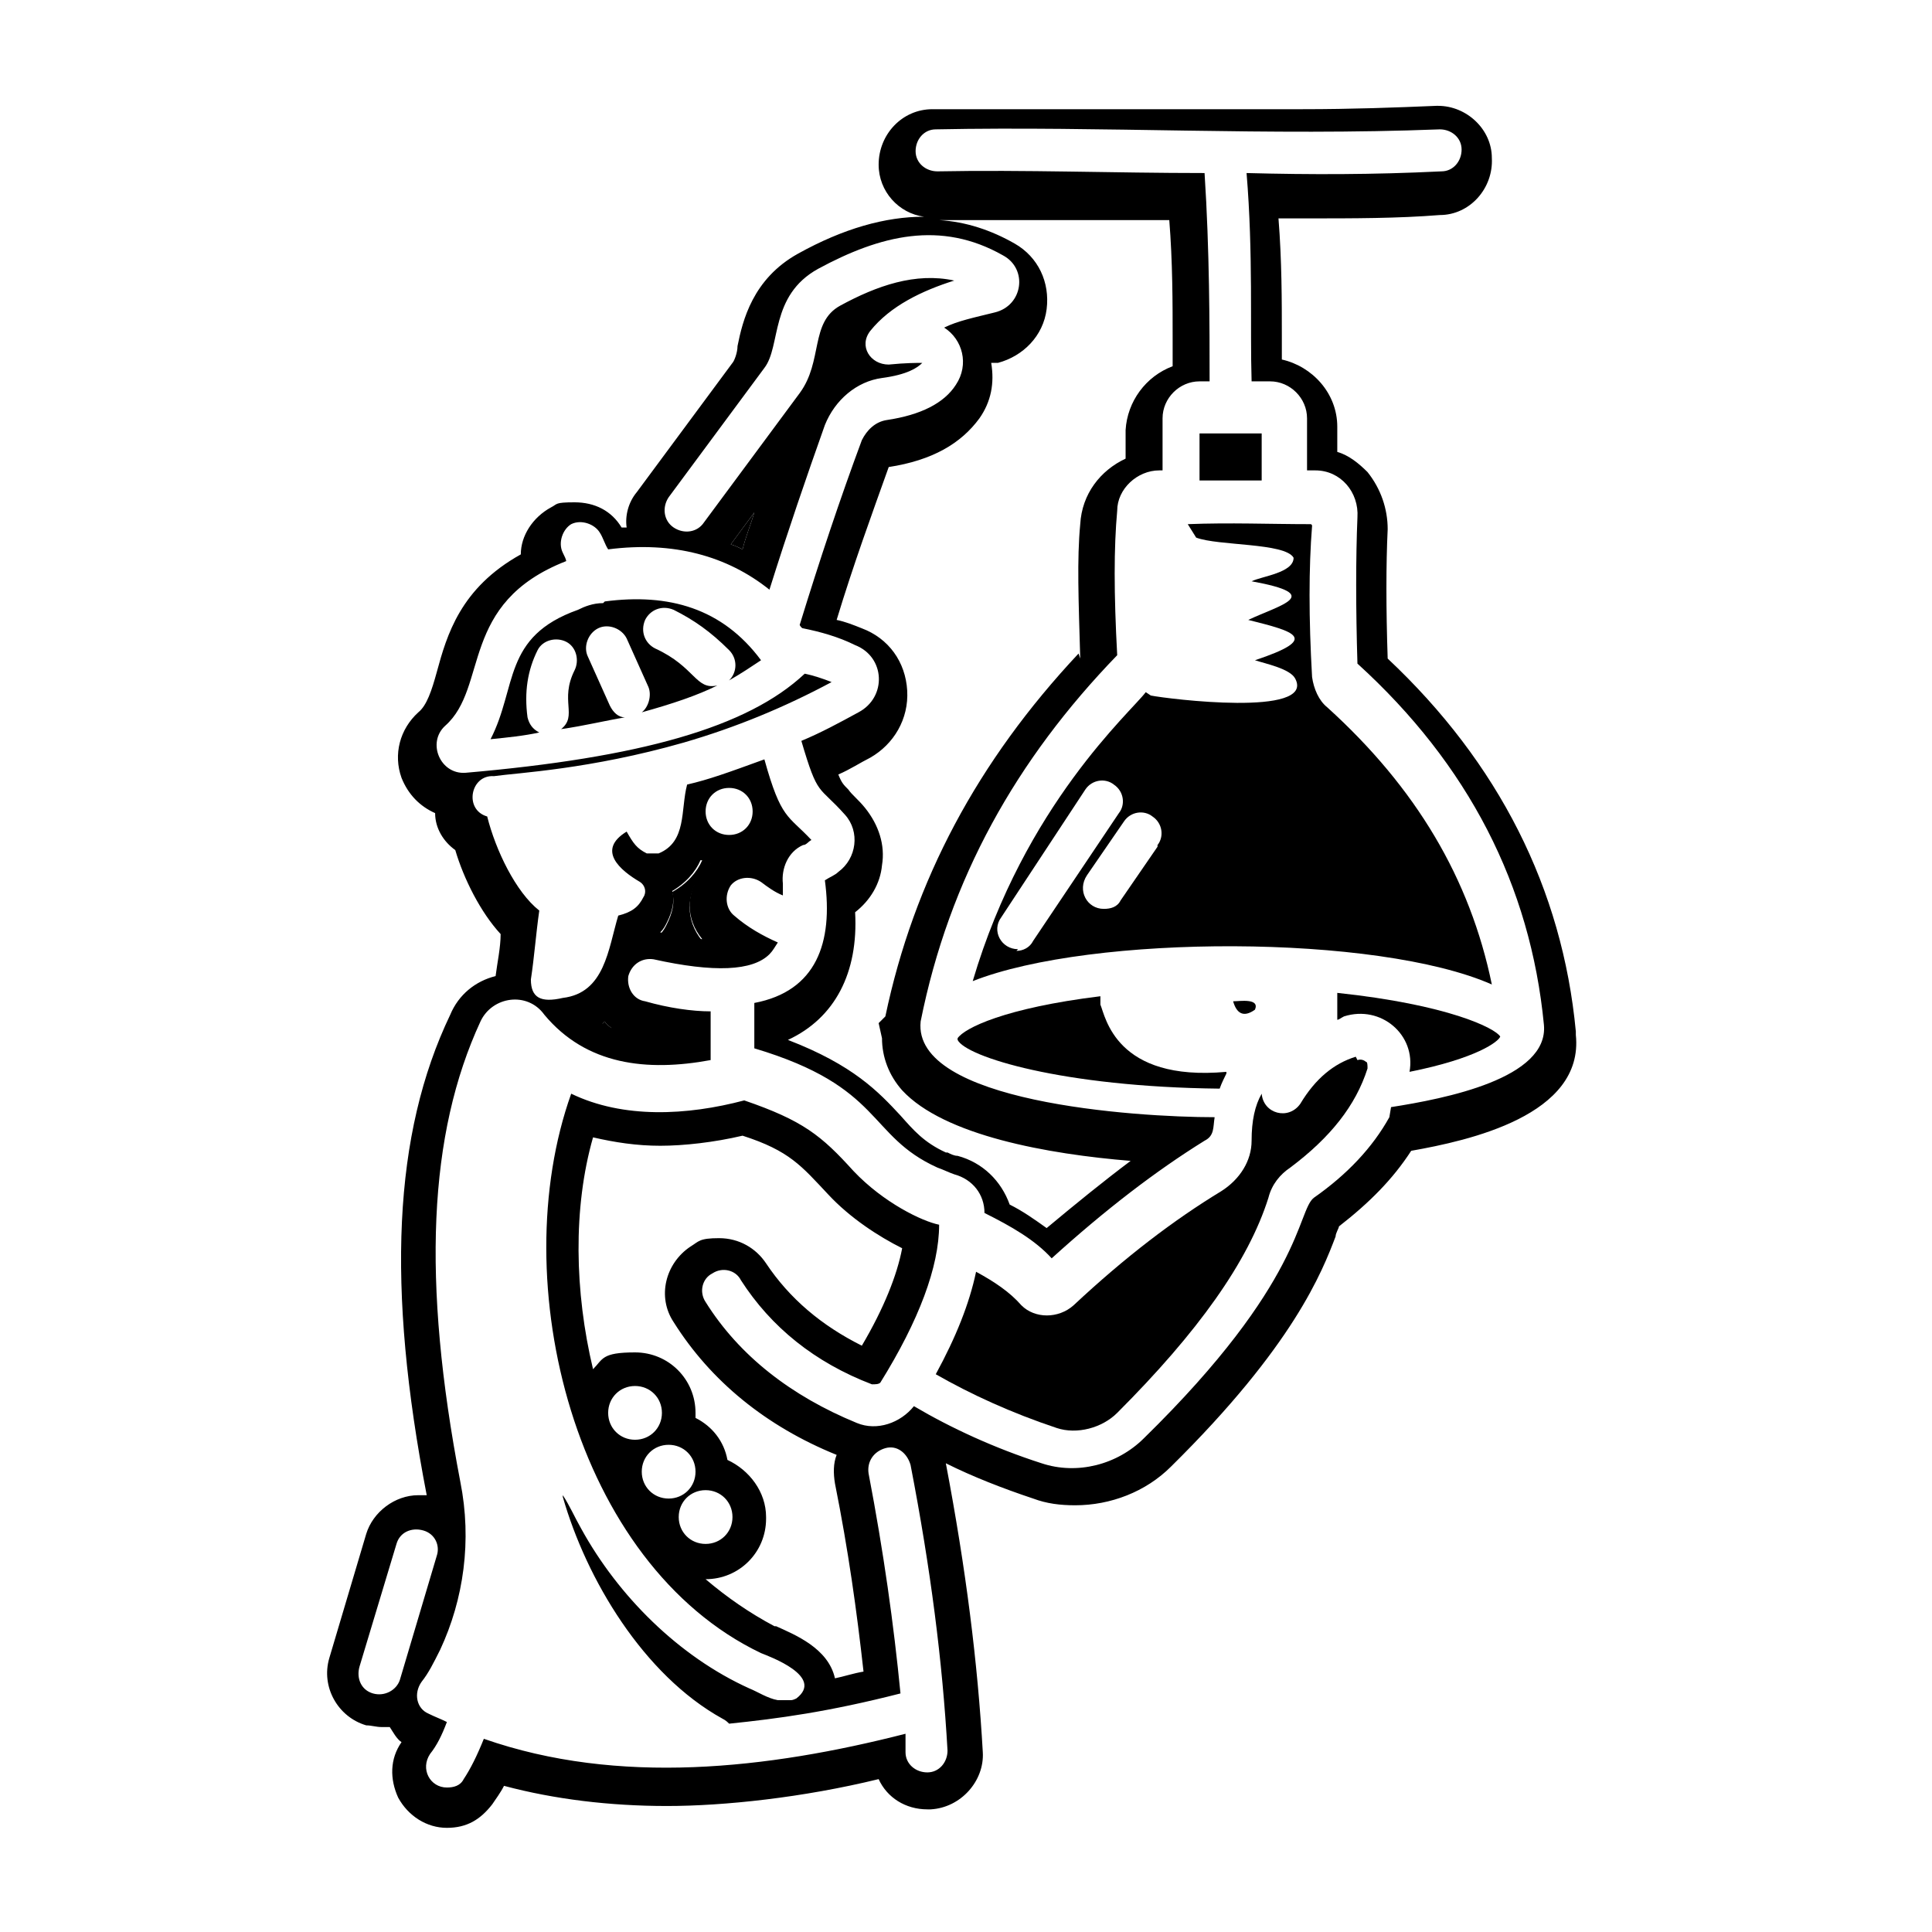
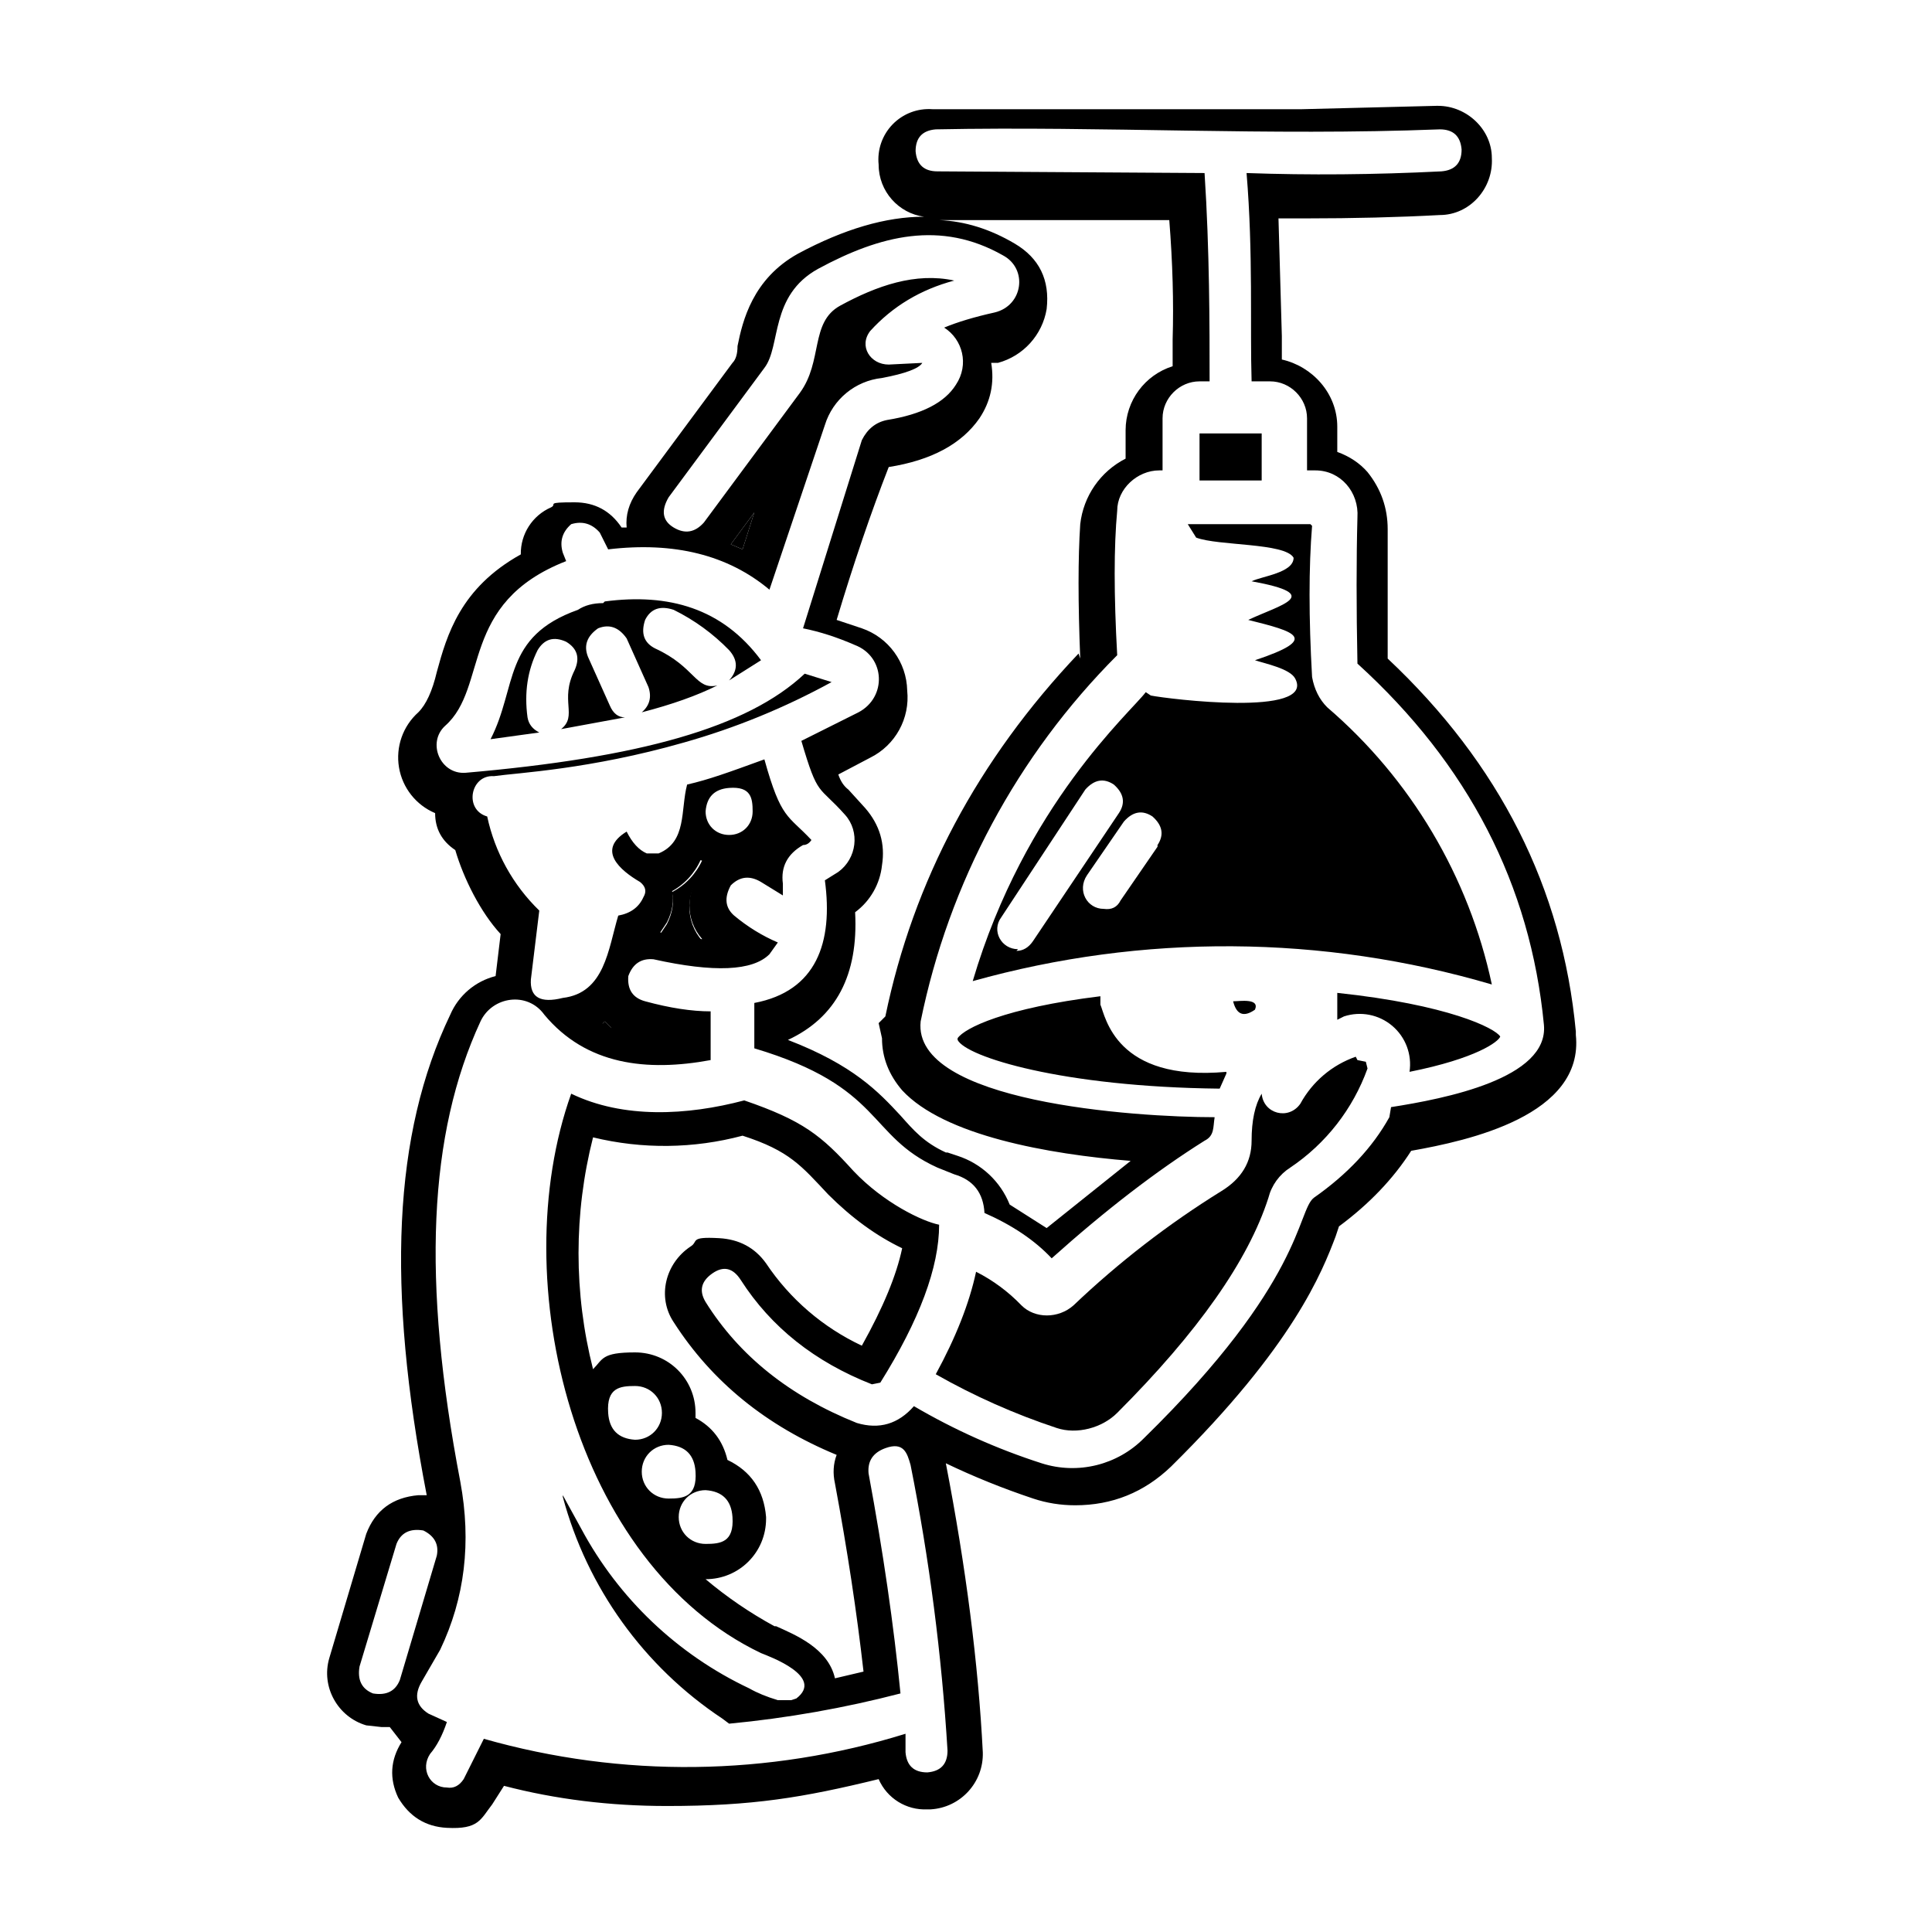
- <svg xmlns="http://www.w3.org/2000/svg" id="Layer_1" version="1.1" viewBox="0 0 115 115">
-   <path d="M74.7,60.1c.3-.7-.9-.5-1.3-.5.2.7.6,1,1.3.5Z" />
-   <path d="M79.6,60.7c.1,0,.2-.1.4-.2,2.2-.7,4.3,1.1,3.9,3.3,4-.8,5.3-1.8,5.4-2.1,0,0,0,0,0,0-.3-.5-3.1-1.9-9.7-2.6,0,.5,0,1.1,0,1.6Z" />
-   <path d="M35.9,35.9c-.6,0-1.1.2-1.5.4-4.5,1.6-3.6,4.6-5.2,7.7,1-.1,2-.2,2.9-.4-.4-.2-.6-.5-.7-.9-.2-1.5,0-2.8.6-4,.3-.6,1.1-.8,1.7-.5.6.3.8,1.1.5,1.7-.9,1.8.2,2.7-.8,3.5,1.4-.2,2.6-.5,3.8-.7-.4,0-.7-.3-.9-.7l-1.3-2.9c-.3-.6,0-1.4.6-1.7.6-.3,1.4,0,1.7.6l1.3,2.9c.2.5,0,1.2-.4,1.5,1.8-.5,3.3-1,4.5-1.6-1.3.3-1.3-1.1-3.7-2.2-.6-.3-.9-1-.6-1.7.3-.6,1-.9,1.7-.6,1.2.6,2.2,1.3,3.3,2.4.5.5.5,1.3,0,1.8.7-.4,1.3-.8,1.9-1.2-2.3-3.1-5.5-4-9.3-3.5Z" />
-   <path d="M73,63.8c-6.6.6-7.2-3.3-7.5-4,0-.2,0-.4,0-.5-5.7.7-8.1,1.9-8.5,2.5,0,0,0,0,0,.1.5,1,6.2,2.8,15.6,2.9.1-.3.3-.7.4-.9Z" />
-   <path d="M79,42.1c-.5-.4-.8-1.1-.9-1.8-.2-3.5-.2-6.5,0-9,0,0,0-.1-.1-.1-2.4,0-4.8-.1-7.3,0l.5.8h0c1.3.5,5.3.3,5.8,1.2,0,.9-1.9,1.1-2.5,1.4,4.4.8,1.7,1.4-.2,2.3,2.8.7,4.3,1.1.4,2.4.6.2,2.1.5,2.4,1.1,1.2,2.3-7.6,1.2-8.6,1l-.3-.2c-.9,1.2-7.2,6.7-10.3,17.2,7.1-2.8,24.1-2.8,30.9.2-1.3-6.3-4.5-11.7-9.8-16.5ZM60.6,56.5c-1,0-1.6-1.1-1-1.9l5-7.6c.4-.6,1.2-.7,1.7-.3.6.4.7,1.2.3,1.7l-5.1,7.6c-.2.4-.6.6-1,.6ZM68.9,50.4l-2.2,3.2c-.2.4-.6.5-1,.5-1,0-1.6-1.1-1-2l2.2-3.2c.4-.6,1.2-.7,1.7-.3.6.4.7,1.2.3,1.7Z" />
-   <path d="M75.1,28.6c0-1,0-2,0-2.8-1.2,0-2.5,0-3.7,0,0,.8,0,1.7,0,2.8,1.2,0,2.5,0,3.7,0Z" />
-   <path d="M80.7,62.9c-1.3.4-2.4,1.3-3.3,2.8-.7,1-2.2.6-2.3-.6-.4.7-.6,1.6-.6,2.8,0,1.2-.7,2.3-1.8,3-2.8,1.7-5.7,3.9-8.8,6.8-.9.8-2.3.8-3.1,0-.7-.8-1.6-1.4-2.7-2-.4,1.9-1.2,3.9-2.4,6.1,2.1,1.2,4.5,2.3,7.2,3.2,1.2.4,2.7,0,3.6-.9,4.8-4.8,7.8-9,9-12.8.2-.8.7-1.4,1.3-1.8,2.4-1.8,3.9-3.7,4.6-5.9,0-.2,0-.4-.1-.4,0,0-.2-.2-.5-.1Z" />
-   <path d="M93.8,61.4c-.8-8.5-4.6-16-11.2-22.2-.1-3-.1-5.6,0-7.7,0-1.2-.4-2.4-1.2-3.4-.5-.5-1.1-1-1.8-1.2,0-.5,0-1,0-1.5,0-2-1.5-3.6-3.3-4,0-.5,0-1,0-1.4,0-2.1,0-4.5-.2-7h1.6c2.9,0,5.5,0,8-.2,1.8,0,3.2-1.6,3.1-3.4,0-1.7-1.5-3.1-3.2-3.1h-.1c-2.4.1-5,.2-8,.2s-5.9,0-8.8,0c-2.9,0-5.9,0-8.8,0s-3,0-4.4,0c-1.8,0-3.2,1.5-3.2,3.3,0,1.6,1.2,2.9,2.7,3.1-2.3,0-4.8.7-7.5,2.2-2.7,1.5-3.3,4-3.6,5.5,0,.4-.2.9-.3,1l-5.7,7.7c-.5.6-.7,1.4-.6,2.1,0,0-.2,0-.3,0-.6-1-1.6-1.5-2.8-1.5s-1,.1-1.4.3c-1.1.6-1.8,1.7-1.8,2.8-3.6,2-4.4,4.8-5,7-.3,1.1-.6,2-1.1,2.4-1.1,1-1.5,2.5-1,3.9.4,1,1.1,1.7,2,2.1,0,.9.5,1.7,1.2,2.2.5,1.7,1.5,3.7,2.7,5,0,.8-.2,1.7-.3,2.5-1.2.3-2.2,1.1-2.7,2.3-3.4,7.1-3.8,16.2-1.4,28.6h0c-.2,0-.4,0-.5,0-1.4,0-2.7,1-3.1,2.3l-2.2,7.4c-.5,1.7.5,3.5,2.2,4,.3,0,.6.1.9.1s.4,0,.5,0c.2.3.4.7.7.9-.7,1-.7,2.2-.2,3.3.6,1.1,1.7,1.8,2.9,1.8s2-.5,2.7-1.4c.2-.3.5-.7.7-1.1,3,.8,6.3,1.2,9.7,1.2s8.1-.5,12.6-1.6c.5,1.1,1.6,1.8,2.9,1.8h.2c1.8-.1,3.2-1.7,3.1-3.4-.3-5.3-1-10.9-2.2-17.2,1.6.8,3.4,1.5,5.2,2.1.8.3,1.6.4,2.5.4,2.1,0,4.2-.8,5.7-2.3,7.3-7.2,9-11.6,9.8-13.7,0-.2.2-.5.2-.6,1.8-1.4,3.2-2.8,4.3-4.5,3.4-.6,10.3-2.1,9.8-6.9ZM23.8,100c-.2.6-.9,1-1.6.8-.7-.2-1-.9-.8-1.6l2.2-7.3c.2-.7.9-1,1.6-.8.7.2,1,.9.8,1.5l-2.2,7.4ZM82.7,66.5c-1,1.8-2.5,3.4-4.5,4.8-1,.8-.6,5-10.1,14.3-1.6,1.6-4,2.2-6.1,1.5-2.8-.9-5.4-2.1-7.6-3.4-.8,1-2.2,1.5-3.4,1-3.9-1.6-7-4-9-7.2-.4-.6-.2-1.4.4-1.7.6-.4,1.4-.2,1.7.4,1.8,2.8,4.4,4.9,7.8,6.2.2,0,.4,0,.5-.1,2.3-3.7,3.5-6.9,3.5-9.4-1-.2-3.3-1.3-5.1-3.2-1.9-2.1-3-3-6.5-4.2-3.4.9-7.2,1.1-10.3-.4-4,11.2.2,28,11.3,33.3.5.2,3.8,1.4,2.1,2.7,0,0-.2.1-.3.1h-.8c-.6-.1-1.2-.5-1.7-.7-4.2-1.9-7.8-5.5-10-9.5-.4-.7-.7-1.4-1.1-2h0c0,0,0,.1,0,.1,1.4,4.9,4.8,10.6,9.5,13.2h0c.2.1.3.2.4.3,2.9-.3,5.9-.7,10.2-1.8-.4-4.1-1-8.4-1.9-13.1-.1-.7.3-1.3,1-1.5s1.3.3,1.5,1c1.2,6.2,1.9,11.7,2.2,17,0,.7-.5,1.3-1.2,1.3-.7,0-1.3-.5-1.3-1.2,0-.4,0-.7,0-1.1-8.2,2.1-17.1,3.1-25.1.3-.4,1-.8,1.8-1.2,2.4-.2.4-.6.5-1,.5-1,0-1.6-1.1-1-2,.4-.5.7-1.1,1-1.9-.4-.2-.7-.3-1.1-.5-.7-.3-.9-1.2-.4-1.9.4-.5.7-1.1,1.1-1.9,1.4-3,1.9-6.5,1.2-10-2.3-12-1.9-20.7,1.2-27.4.7-1.5,2.8-1.8,3.8-.4,2.5,3,6.1,3.4,9.9,2.7,0-1,0-2,0-2.9-1.1,0-2.5-.2-3.9-.6-.7-.1-1.1-.8-1-1.5.2-.7.8-1.1,1.5-1,3.6.8,5.9.7,6.9-.3.2-.2.3-.4.5-.7-.9-.4-1.8-.9-2.6-1.6-.5-.4-.6-1.2-.2-1.8.4-.5,1.2-.6,1.8-.2.4.3.8.6,1.3.8,0-.2,0-.4,0-.7-.1-.9.3-1.9,1.2-2.3.2,0,.3-.2.5-.3-1.4-1.5-1.8-1.2-2.8-4.8-2.2.8-3.3,1.2-4.6,1.5-.4,1.5,0,3.4-1.7,4.1-.2,0-.5,0-.7,0-.6-.3-.8-.6-1.2-1.3-1.8,1.1-.4,2.3.8,3,.3.2.4.6.2.9-.3.6-.7.9-1.5,1.1-.6,2-.8,4.6-3.3,4.9-1.3.3-1.9,0-1.9-1.1.2-1.3.3-2.7.5-4.1-1.4-1.1-2.6-3.6-3.1-5.6-1.4-.4-1-2.5.4-2.4,1.4-.2,5.7-.4,11.3-2,3.1-.9,6-2.1,8.8-3.6-.5-.2-1.1-.4-1.6-.5-3.4,3.2-9.8,5-20.2,5.9-1.5.1-2.3-1.8-1.2-2.8,2.6-2.3.8-7.3,7.2-9.8,0-.1-.1-.3-.2-.5-.3-.6,0-1.4.5-1.7.6-.3,1.4,0,1.7.5.2.3.3.7.5,1,3.9-.5,7.1.4,9.6,2.4,1.1-3.5,2.2-6.7,3.3-9.8.6-1.5,1.9-2.6,3.4-2.8,1.5-.2,2.1-.6,2.4-.9-.3,0-1,0-2,.1-1.1,0-1.8-1.1-1.1-2,1.2-1.5,3.1-2.4,5-3-2.3-.5-4.6.3-6.8,1.5-1.8,1-1,3.3-2.4,5.2l-5.7,7.7c-.4.6-1.2.7-1.8.3-.6-.4-.7-1.2-.3-1.8l5.7-7.7c1-1.3.3-4.3,3.2-5.9,3.7-2,7.3-2.9,11-.8,1.5.8,1.2,3-.5,3.4-1.2.3-2.2.5-3,.9,1.1.7,1.5,2.2.7,3.4-.7,1.1-2.1,1.8-4.1,2.1-.7.1-1.2.6-1.5,1.2-1.3,3.5-2.5,7.1-3.7,11,0,0,.1.2.2.2,1,.2,2.1.5,3.1,1,1.8.7,1.9,3.1.2,4-1.1.6-2.2,1.2-3.4,1.7,1,3.4,1,2.6,2.6,4.4.9,1,.7,2.6-.4,3.4-.2.2-.5.3-.8.5.5,3.7-.5,6.6-4.2,7.3,0,.8,0,1.7,0,2.7h0c7.7,2.3,6.7,5.2,10.9,7.1.3.1.7.3,1,.4,1.1.3,1.8,1.2,1.8,2.3,1.6.8,3,1.6,4,2.7,3.2-2.9,6.2-5.2,9.1-7,.6-.3.5-.8.6-1.4-4.8,0-18-.9-17.5-5.7,0,0,0,0,0,0,1.7-8.5,5.7-15.6,11.7-21.8-.2-3.7-.2-6.4,0-8.6,0-1.3,1.2-2.4,2.5-2.4h.2c0-1.2,0-2.3,0-3.1,0-1.2,1-2.2,2.2-2.2.2,0,.4,0,.6,0,0-3.3,0-7.8-.3-12.4-5.4,0-10.7-.2-15.9-.1-.7,0-1.3-.5-1.3-1.2,0-.7.5-1.3,1.2-1.3,10.1-.2,19.7.4,30,0,.7,0,1.3.5,1.3,1.2,0,.7-.5,1.3-1.2,1.3-4.1.2-7.8.2-11.6.1.4,4.8.2,9.2.3,12.4.4,0,.7,0,1.1,0,1.2,0,2.2,1,2.2,2.2,0,.9,0,2,0,3.1.2,0,.3,0,.5,0,1.5,0,2.6,1.3,2.5,2.8-.1,2.4-.1,5.4,0,8.7,6.6,6,10.3,13.2,11.1,21.5.3,3.2-5.9,4.4-9.1,4.9ZM39.8,86c.9,0,1.6.7,1.6,1.6s-.7,1.6-1.6,1.6-1.6-.7-1.6-1.6.7-1.6,1.6-1.6ZM37.8,85.7c-.9,0-1.6-.7-1.6-1.6s.7-1.6,1.6-1.6,1.6.7,1.6,1.6-.7,1.6-1.6,1.6ZM42,88.7c.9,0,1.6.7,1.6,1.6s-.7,1.6-1.6,1.6-1.6-.7-1.6-1.6.7-1.6,1.6-1.6ZM45.6,90.3c0-1.5-1-2.8-2.3-3.4-.2-1.1-.9-2-1.9-2.5,0-.1,0-.2,0-.3,0-2-1.6-3.6-3.6-3.6s-1.9.4-2.5,1c-1.1-4.6-1.2-9.6,0-13.8,1.3.3,2.6.5,4,.5s3.2-.2,4.9-.6c2.8.9,3.5,1.8,5.1,3.5,1.3,1.4,3,2.5,4.4,3.2-.3,1.6-1.1,3.6-2.4,5.8-2.4-1.2-4.3-2.8-5.7-4.9-.6-.9-1.6-1.5-2.8-1.5s-1.2.2-1.7.5c-1.5,1-2,3-1,4.5,2.2,3.5,5.5,6.2,9.7,7.9-.2.5-.2,1.1-.1,1.7.8,4,1.3,7.6,1.7,11.2-.6.1-1.2.3-1.7.4-.4-1.8-2.4-2.6-3.5-3.1h-.1c-1.5-.8-2.8-1.7-4.1-2.8,2,0,3.6-1.6,3.6-3.6ZM35.8,61c0,0,.1-.1.2-.2.1.2.3.3.4.4-.2,0-.4-.2-.6-.3ZM39.9,53.1c.9-.5,1.5-1.2,1.8-1.9.2,0,.4.2.6.2-.2.2-.4.3-.5.5-1,1.2-1,2.8,0,4-.7,0-1.6-.2-2.5-.4.2-.2.3-.4.4-.6.3-.6.5-1.3.3-1.9ZM42,48.3c0-.8.6-1.4,1.4-1.4s1.4.6,1.4,1.4-.6,1.4-1.4,1.4-1.4-.6-1.4-1.4ZM43.5,32.4l1.4-1.9c-.2.7-.5,1.4-.7,2.2-.2-.1-.4-.2-.7-.3ZM64.2,38.9c-6,6.4-9.8,13.5-11.5,21.6l-.4.4.2.9c0,1.1.4,2.2,1.2,3.1,2.5,2.7,8.7,3.8,13.6,4.2-1.6,1.2-3.2,2.5-5,4-.7-.5-1.4-1-2.2-1.4-.5-1.4-1.6-2.5-3.1-2.9-.2,0-.4-.1-.6-.2h-.1c-1.3-.6-1.9-1.3-2.7-2.2-1.3-1.4-2.8-3-6.7-4.5,2.8-1.3,4.2-4,4-7.6.9-.7,1.5-1.7,1.6-2.8.2-1.2-.2-2.4-1-3.4-.4-.5-.8-.8-1-1.1-.3-.3-.4-.4-.6-.9.7-.3,1.3-.7,1.9-1,1.4-.8,2.3-2.3,2.2-4-.1-1.7-1.1-3.1-2.7-3.7-.5-.2-1-.4-1.5-.5,1-3.3,2.1-6.3,3.1-9.1,2.6-.4,4.3-1.4,5.4-2.9.7-1,.9-2.1.7-3.3.1,0,.3,0,.4,0,1.5-.4,2.7-1.6,2.9-3.2.2-1.6-.5-3.1-1.9-3.9-1.4-.8-2.9-1.3-4.5-1.4,1.3,0,2.6,0,3.9,0,3,0,5.9,0,8.9,0h.9c.2,2.5.2,4.9.2,7.1,0,.6,0,1.1,0,1.6-1.6.6-2.7,2.1-2.8,3.8,0,.5,0,1,0,1.7-1.5.7-2.6,2.1-2.7,3.9-.2,2.1-.1,4.5,0,8Z" />
-   <path d="M44.9,30.5c-.2.7-.5,1.4-.7,2.2-.2-.1-.4-.2-.7-.3l1.4-1.9Z" />
-   <path d="M41.8,52c-1,1.2-1,2.8,0,4-.7,0-1.6-.2-2.5-.4.2-.2.3-.4.4-.6.3-.6.5-1.3.3-1.9.9-.5,1.5-1.2,1.8-1.9.2,0,.4.2.6.2-.2.2-.4.3-.5.5Z" />
-   <path d="M36.4,61.3c-.2,0-.4-.2-.6-.3,0,0,.1-.1.2-.2.1.2.3.3.4.4Z" />
+ <svg xmlns="http://www.w3.org/2000/svg" viewBox="0 0 115 115">
+   <path d="M74.7 60.1c.3-.7-.9-.5-1.3-.5q.3 1.2 1.3.5m4.9.6.4-.2a3 3 0 0 1 3.9 3.3c4-.8 5.3-1.8 5.4-2.1-.3-.5-3.1-1.9-9.7-2.6zM35.9 35.9q-.9 0-1.5.4c-4.5 1.6-3.6 4.6-5.2 7.7l2.9-.4q-.6-.3-.7-.9-.3-2.2.6-4 .6-1 1.7-.5 1 .6.5 1.7c-.9 1.8.2 2.7-.8 3.5l3.8-.7q-.6 0-.9-.7L35 39.1q-.4-1 .6-1.7 1-.4 1.7.6l1.3 2.9q.3.9-.4 1.5 2.7-.7 4.5-1.6c-1.3.3-1.3-1.1-3.7-2.2q-1-.5-.6-1.7.5-1 1.7-.6a12 12 0 0 1 3.3 2.4q.8.9 0 1.8l1.9-1.2c-2.3-3.1-5.5-4-9.3-3.5ZM73 63.8c-6.6.6-7.2-3.3-7.5-4v-.5c-5.7.7-8.1 1.9-8.5 2.5v.1c.5 1 6.2 2.8 15.6 2.9l.4-.9Zm6-21.7q-.7-.7-.9-1.8-.3-5.3 0-9l-.1-.1h-7.3l.5.8c1.3.5 5.3.3 5.8 1.2 0 .9-1.9 1.1-2.5 1.4 4.4.8 1.7 1.4-.2 2.3 2.8.7 4.3 1.1.4 2.4.6.2 2.1.5 2.4 1.1 1.2 2.3-7.6 1.2-8.6 1l-.3-.2c-.9 1.2-7.2 6.7-10.3 17.2a56 56 0 0 1 30.9.2A30 30 0 0 0 79 42.1M60.6 56.5c-1 0-1.6-1.1-1-1.9l5-7.6q.8-.9 1.7-.3.9.8.3 1.7L61.5 56q-.4.6-1 .6Zm8.3-6.1-2.2 3.2q-.3.6-1 .5c-1 0-1.6-1.1-1-2l2.2-3.2q.8-.9 1.7-.3.9.8.3 1.7Zm6.2-21.8v-2.8h-3.7v2.8zm5.6 34.3a6 6 0 0 0-3.3 2.8c-.7 1-2.2.6-2.3-.6q-.6 1-.6 2.8 0 1.9-1.8 3a54 54 0 0 0-8.8 6.8c-.9.8-2.3.8-3.1 0a10 10 0 0 0-2.7-2q-.6 2.8-2.4 6.1a40 40 0 0 0 7.2 3.2c1.2.4 2.7 0 3.6-.9q7.2-7.2 9-12.8a3 3 0 0 1 1.3-1.8 12 12 0 0 0 4.6-5.9l-.1-.4-.5-.1Z" />
+   <path d="M93.8 61.4q-1.2-12.8-11.2-22.2v-7.7q0-1.9-1.2-3.4-.7-.8-1.8-1.2v-1.5c0-2-1.5-3.6-3.3-4V20l-.2-7h1.6q4.3 0 8-.2c1.8 0 3.2-1.6 3.1-3.4 0-1.7-1.5-3.1-3.2-3.1h-.1l-8 .2h-22a3 3 0 0 0-3.2 3.3c0 1.6 1.2 2.9 2.7 3.1q-3.4 0-7.5 2.2c-2.7 1.5-3.3 4-3.6 5.5q0 .7-.3 1l-5.7 7.7q-.7 1-.6 2.1H37q-1-1.5-2.8-1.5c-1.8 0-1 .1-1.4.3A3 3 0 0 0 31 33c-3.6 2-4.4 4.8-5 7q-.4 1.7-1.1 2.4a3.6 3.6 0 0 0 1 6q0 1.4 1.2 2.2c.5 1.7 1.5 3.7 2.7 5l-.3 2.5a4 4 0 0 0-2.7 2.3C23.4 67.5 23 76.6 25.4 89h-.5q-2.3.2-3.1 2.3l-2.2 7.4c-.5 1.7.5 3.5 2.2 4l.9.1h.5l.7.9q-1 1.6-.2 3.3 1 1.7 2.9 1.8c1.9.1 2-.5 2.7-1.4l.7-1.1q4.6 1.2 9.7 1.2c5.1 0 8.1-.5 12.6-1.6a3 3 0 0 0 2.9 1.8h.2a3.3 3.3 0 0 0 3.1-3.4q-.4-7.9-2.2-17.2 2.5 1.2 5.2 2.1 1.2.4 2.5.4 3.3 0 5.7-2.3c7.3-7.2 9-11.6 9.8-13.7l.2-.6q2.7-2 4.3-4.5c3.4-.6 10.3-2.1 9.8-6.9Zm-70 38.6q-.4 1-1.6.8-1-.4-.8-1.6l2.2-7.3q.4-1 1.6-.8 1 .5.8 1.5zm58.9-33.5q-1.5 2.7-4.5 4.8c-1 .8-.6 5-10.1 14.3a6 6 0 0 1-6.1 1.5 38 38 0 0 1-7.6-3.4q-1.4 1.6-3.4 1-6-2.4-9-7.2-.6-1 .4-1.7t1.7.4q2.7 4.2 7.8 6.2l.5-.1q3.5-5.6 3.5-9.4c-1-.2-3.3-1.3-5.1-3.2-1.9-2.1-3-3-6.5-4.2-3.4.9-7.2 1.1-10.3-.4-4 11.2.2 28 11.3 33.3.5.2 3.8 1.4 2.1 2.7l-.3.1h-.8q-1-.3-1.7-.7a22 22 0 0 1-10-9.5l-1.1-2v.1a23 23 0 0 0 9.5 13.2l.4.3a65 65 0 0 0 10.2-1.8q-.6-6.1-1.9-13.1-.1-1.1 1-1.5c1.1-.4 1.3.3 1.5 1a126 126 0 0 1 2.2 17q0 1.2-1.2 1.3-1.2 0-1.3-1.2v-1.1a44 44 0 0 1-25.1.3l-1.2 2.4q-.4.6-1 .5c-1 0-1.6-1.1-1-2q.6-.7 1-1.9l-1.1-.5q-1.1-.7-.4-1.9l1.1-1.9q2.2-4.6 1.2-10c-2.3-12-1.9-20.7 1.2-27.4.7-1.5 2.8-1.8 3.8-.4 2.5 3 6.1 3.4 9.9 2.7v-2.9q-1.7 0-3.9-.6-1.1-.3-1-1.5.4-1.1 1.5-1 5.4 1.2 6.9-.3l.5-.7q-1.4-.6-2.6-1.6-.8-.7-.2-1.8.8-.8 1.8-.2l1.3.8v-.7q-.2-1.5 1.2-2.3.3 0 .5-.3c-1.4-1.5-1.8-1.2-2.8-4.8-2.2.8-3.3 1.2-4.6 1.5-.4 1.5 0 3.4-1.7 4.1h-.7q-.7-.3-1.2-1.3c-1.8 1.1-.4 2.3.8 3q.5.4.2.9-.4.9-1.5 1.1c-.6 2-.8 4.6-3.3 4.9q-2 .5-1.9-1.1l.5-4.1a11 11 0 0 1-3.1-5.6c-1.4-.4-1-2.5.4-2.4 1.4-.2 5.7-.4 11.3-2q4.6-1.3 8.8-3.6l-1.6-.5c-3.4 3.2-9.8 5-20.2 5.9-1.5.1-2.3-1.8-1.2-2.8 2.6-2.3.8-7.3 7.2-9.8l-.2-.5q-.3-1 .5-1.7 1-.3 1.7.5l.5 1q5.9-.7 9.6 2.4l3.3-9.8a4 4 0 0 1 3.4-2.8q2.1-.4 2.4-.9l-2 .1c-1.1 0-1.8-1.1-1.1-2q2-2.2 5-3c-2.3-.5-4.6.3-6.8 1.5-1.8 1-1 3.3-2.4 5.2l-5.7 7.7q-.8.9-1.8.3t-.3-1.8l5.7-7.7c1-1.3.3-4.3 3.2-5.9 3.7-2 7.3-2.9 11-.8 1.5.8 1.2 3-.5 3.4q-1.8.4-3 .9c1.1.7 1.5 2.2.7 3.4q-1 1.6-4.1 2.1-1 .2-1.5 1.2l-3.5 11.2q1.5.3 3.1 1c1.8.7 1.9 3.1.2 4l-3.4 1.7c1 3.4 1 2.6 2.6 4.4.9 1 .7 2.6-.4 3.4l-.8.5c.5 3.7-.5 6.6-4.2 7.3v2.7c7.7 2.3 6.7 5.2 10.9 7.1l1 .4q1.7.5 1.8 2.3 2.5 1.1 4 2.7 4.8-4.3 9.1-7c.6-.3.5-.8.6-1.4-4.8 0-18-.9-17.5-5.7A43 43 0 0 1 66.5 39q-.3-5.4 0-8.6c0-1.3 1.2-2.4 2.5-2.4h.2v-3.1c0-1.2 1-2.2 2.2-2.2h.6c0-3.3 0-7.8-.3-12.4l-15.9-.1q-1.2 0-1.3-1.2 0-1.2 1.2-1.3c10.1-.2 19.7.4 30 0q1.2 0 1.3 1.2 0 1.2-1.2 1.3-6 .3-11.6.1c.4 4.8.2 9.2.3 12.4h1.1c1.2 0 2.2 1 2.2 2.2V28h.5c1.5 0 2.6 1.3 2.5 2.8q-.1 3.7 0 8.7 9.9 9 11.1 21.5c.3 3.2-5.9 4.4-9.1 4.9ZM39.8 86q1.5.1 1.6 1.6c.1 1.5-.7 1.6-1.6 1.6s-1.6-.7-1.6-1.6.7-1.6 1.6-1.6m-2-.3q-1.5-.1-1.6-1.6c-.1-1.5.7-1.6 1.6-1.6s1.6.7 1.6 1.6-.7 1.6-1.6 1.6m4.2 3q1.5.1 1.6 1.6c.1 1.5-.7 1.6-1.6 1.6s-1.6-.7-1.6-1.6.7-1.6 1.6-1.6m3.6 1.6q-.2-2.4-2.3-3.4-.4-1.7-1.9-2.5v-.3c0-2-1.6-3.6-3.6-3.6s-1.9.4-2.5 1a28 28 0 0 1 0-13.8 18 18 0 0 0 8.9-.1c2.8.9 3.5 1.8 5.1 3.5q2.1 2.1 4.4 3.2-.5 2.4-2.4 5.8a14 14 0 0 1-5.7-4.9q-1-1.4-2.8-1.5c-1.8-.1-1.2.2-1.7.5-1.5 1-2 3-1 4.5q3.4 5.3 9.7 7.9-.3.8-.1 1.7 1.1 5.9 1.7 11.2l-1.7.4c-.4-1.8-2.4-2.6-3.5-3.1h-.1Q43.9 95.6 42 94c2 0 3.6-1.6 3.6-3.6ZM35.8 61l.2-.2.4.4-.6-.3Zm4.1-7.9a4 4 0 0 0 1.8-1.9l.6.2-.5.5a3 3 0 0 0 0 4q-1.1 0-2.5-.4l.4-.6q.5-1 .3-1.9Zm2.1-4.8q.1-1.3 1.4-1.4c1.3-.1 1.4.6 1.4 1.4s-.6 1.4-1.4 1.4-1.4-.6-1.4-1.4m1.5-15.9 1.4-1.9-.7 2.2zm20.7 6.5q-9 9.5-11.5 21.6l-.4.4.2.9q0 1.7 1.2 3.1c2.5 2.7 8.7 3.8 13.6 4.2l-5 4-2.2-1.4a5 5 0 0 0-3.1-2.9l-.6-.2h-.1c-1.3-.6-1.9-1.3-2.7-2.2-1.3-1.4-2.8-3-6.7-4.5q4.3-2 4-7.6a4 4 0 0 0 1.6-2.8q.3-1.9-1-3.4l-1-1.1q-.4-.3-.6-.9l1.9-1a4 4 0 0 0 2.2-4 4 4 0 0 0-2.7-3.7l-1.5-.5q1.5-5 3.1-9.1 3.8-.6 5.4-2.9 1-1.5.7-3.3h.4a4 4 0 0 0 2.9-3.2q.3-2.6-1.9-3.9t-4.5-1.4h13.7q.3 3.8.2 7.1v1.6a4 4 0 0 0-2.8 3.8v1.7a5 5 0 0 0-2.7 3.9q-.2 3 0 8Z" />
+   <path d="m44.9 30.5-.7 2.2-.7-.3zM41.8 52a3 3 0 0 0 0 4q-1.1 0-2.5-.4l.4-.6q.5-1 .3-1.9a4 4 0 0 0 1.8-1.9l.6.2zm-5.4 9.3-.6-.3.2-.2.4.4Z" />
</svg>
